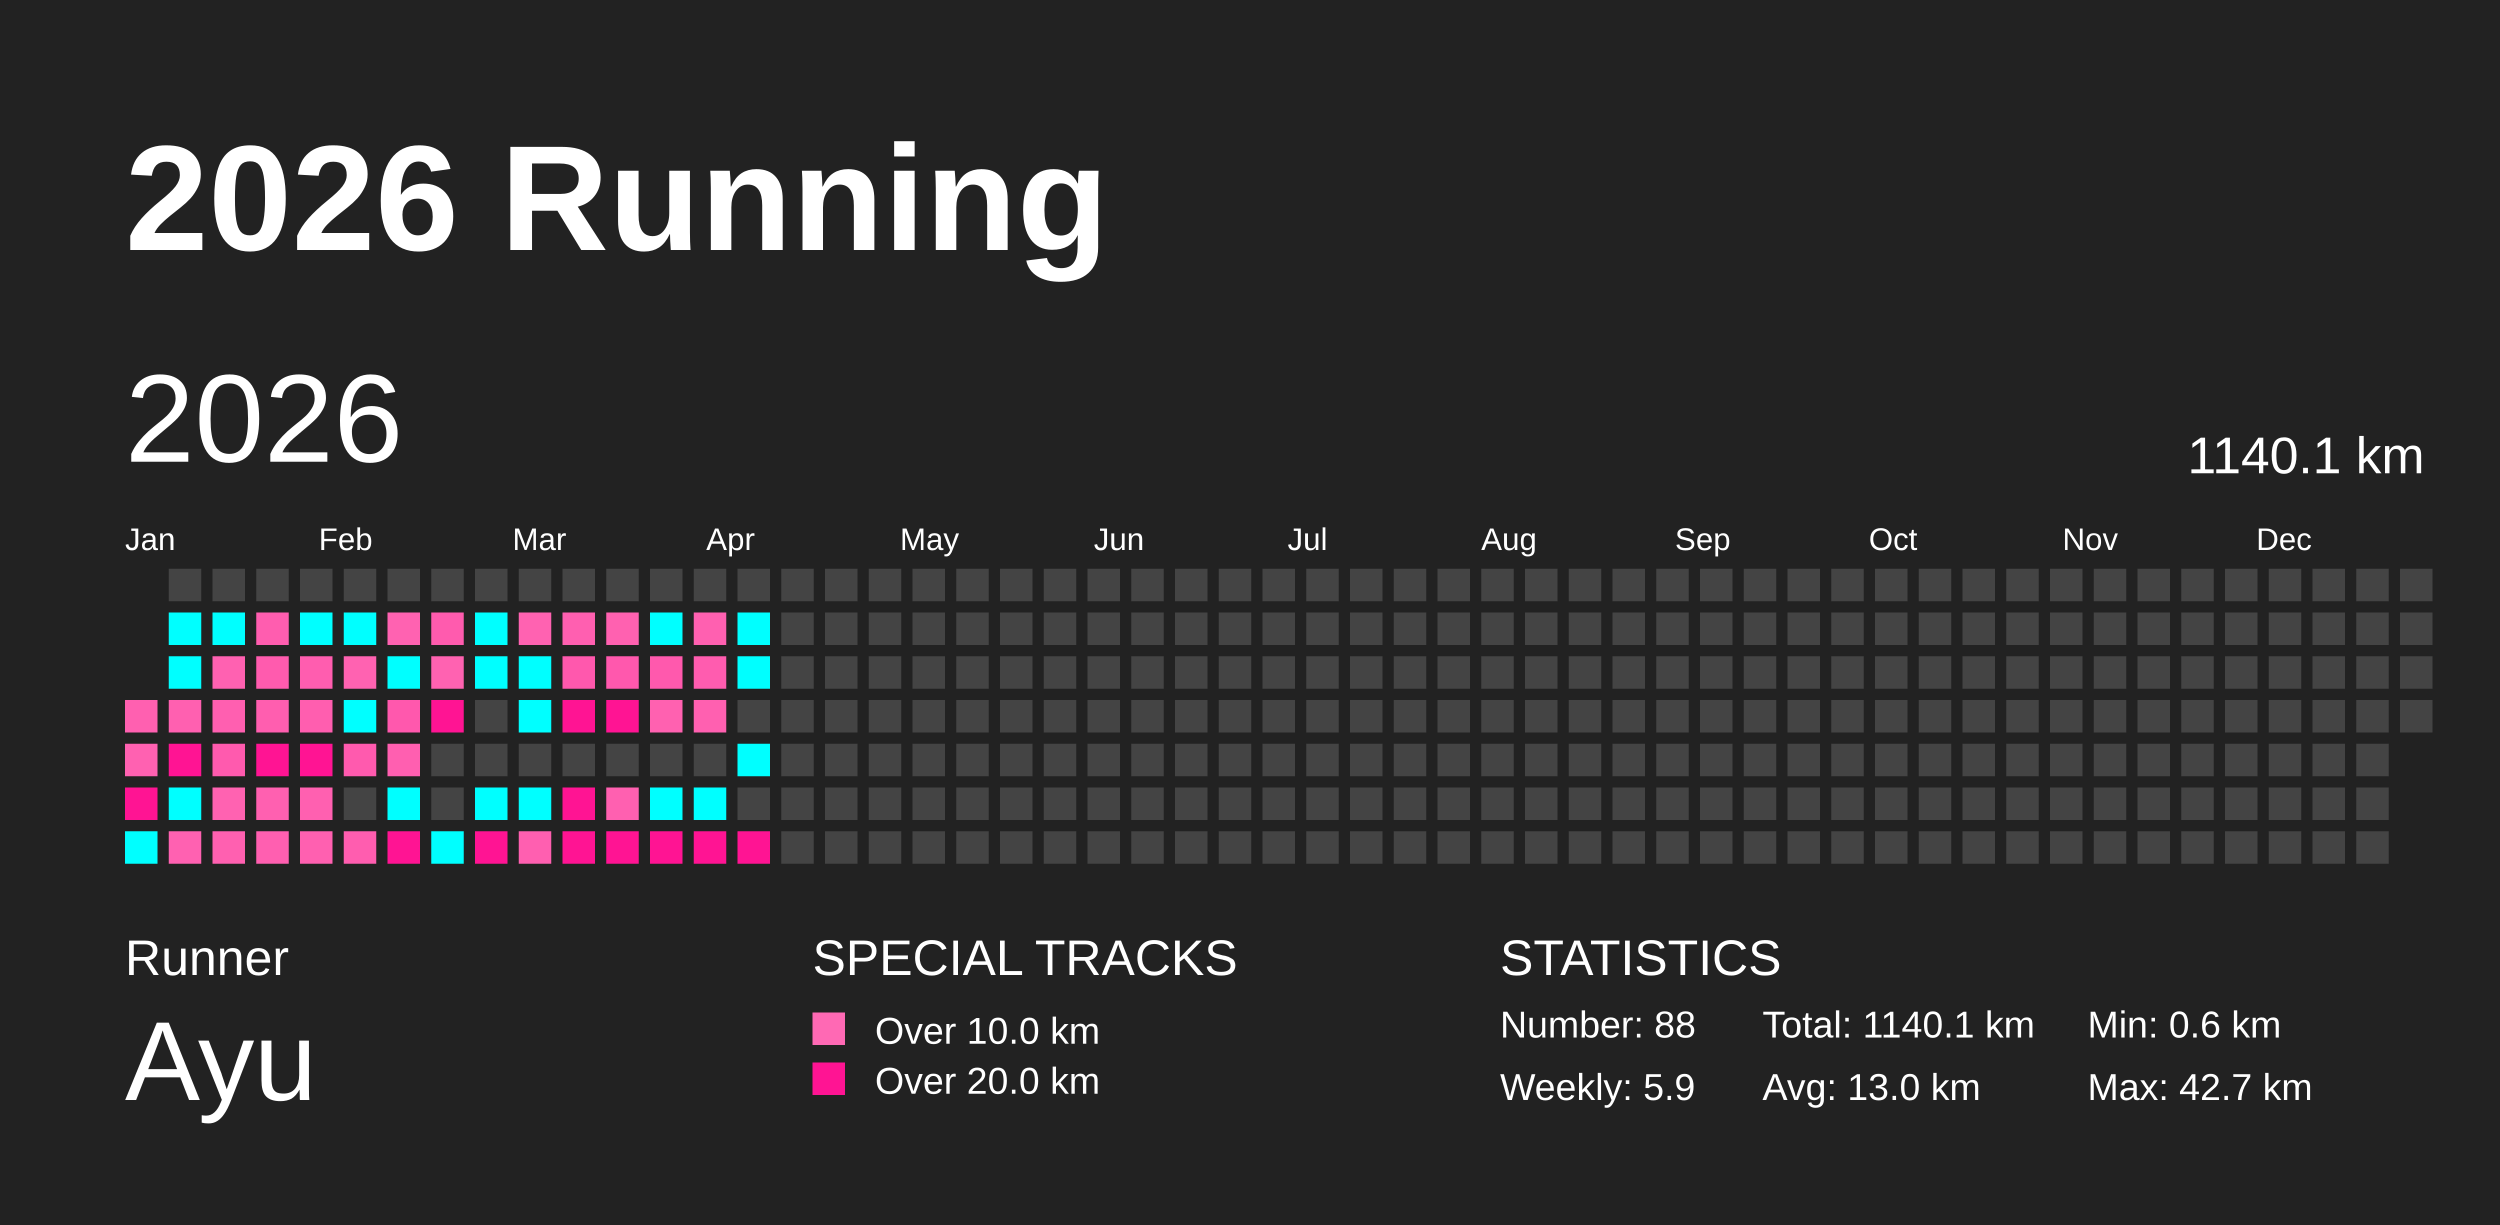
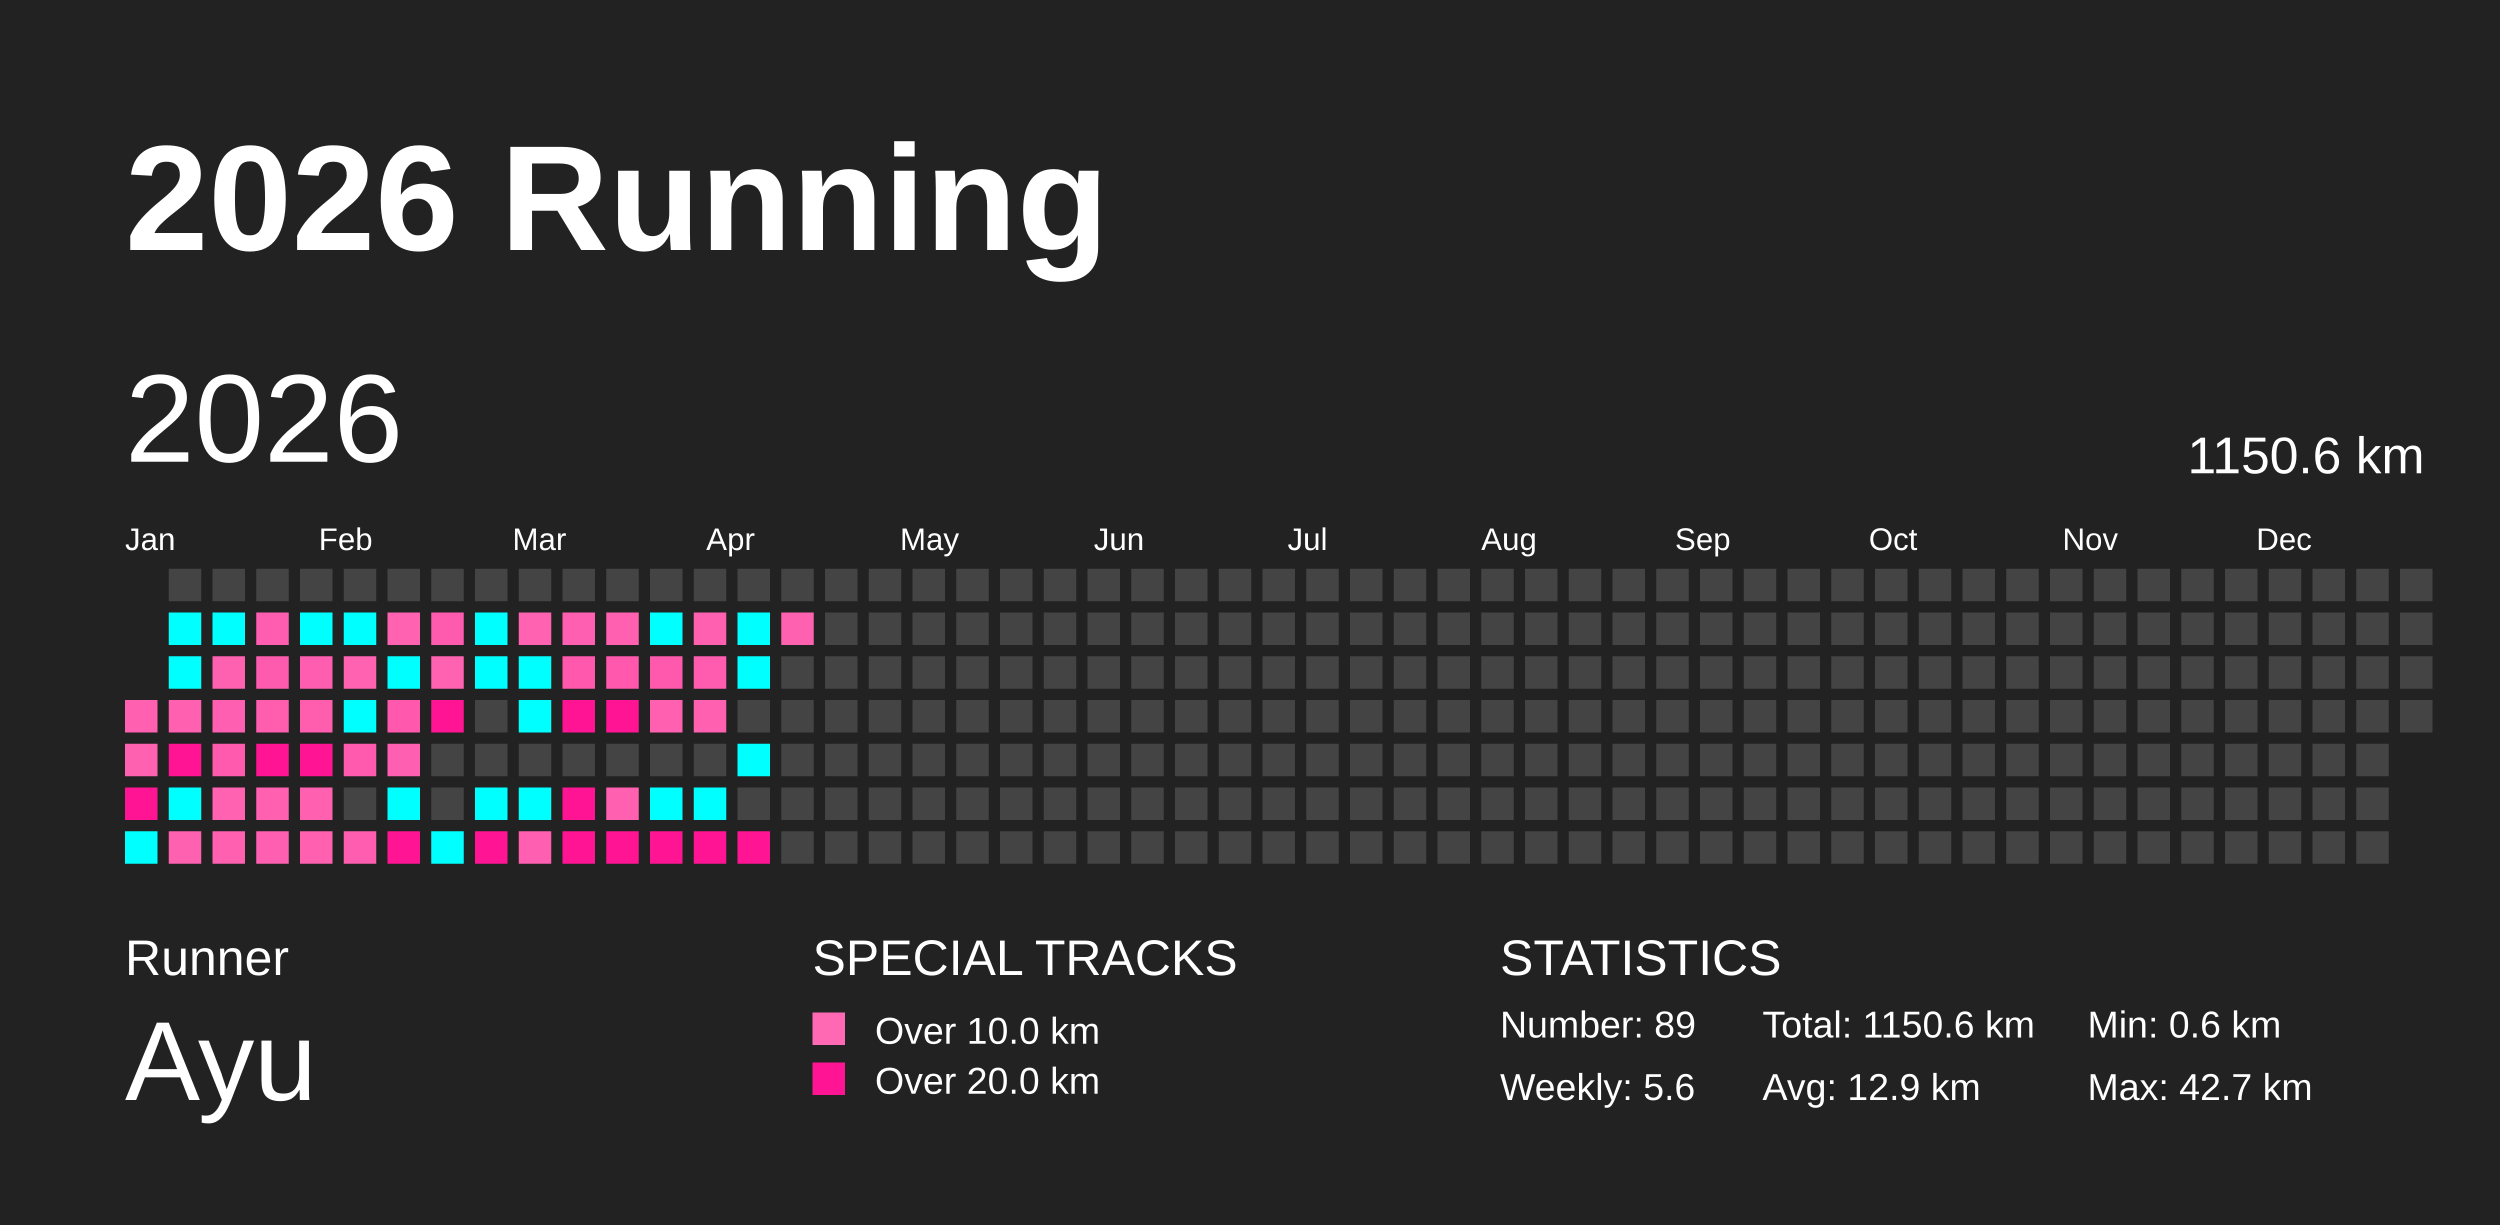
<svg xmlns="http://www.w3.org/2000/svg" baseProfile="full" height="98mm" version="1.1" viewBox="0,0,200,98" width="200mm">
  <defs />
  <rect fill="#222222" height="98" width="200" x="0" y="0" />
  <text fill="#FFFFFF" style="font-size:12px; font-family:Arial; font-weight:bold;" x="10" y="20">2026 Running</text>
  <text fill="#FFFFFF" style="font-size:4px; font-family:Arial" x="10" y="78">Runner</text>
  <text fill="#FFFFFF" style="font-size:9px; font-family:Arial" x="10" y="88">Ayu</text>
  <text fill="#FFFFFF" style="font-size:4px; font-family:Arial" x="65" y="78">SPECIAL TRACKS</text>
  <rect fill="#ff69b4" height="2.6" width="2.6" x="65" y="81" />
  <text fill="#FFFFFF" style="font-size:3px; font-family:Arial" x="70" y="83.5">Over 10.0 km</text>
  <rect fill="#ff1493" height="2.6" width="2.6" x="65" y="85" />
  <text fill="#FFFFFF" style="font-size:3px; font-family:Arial" x="70" y="87.5">Over 20.0 km</text>
  <text fill="#FFFFFF" style="font-size:4px; font-family:Arial" x="120" y="78">STATISTICS</text>
-   <text fill="#FFFFFF" style="font-size:3px; font-family:Arial" x="120" y="83">Number: 88</text>
-   <text fill="#FFFFFF" style="font-size:3px; font-family:Arial" x="120" y="88">Weekly: 5.9</text>
-   <text fill="#FFFFFF" style="font-size:3px; font-family:Arial" x="141" y="83">Total: 1140.1 km</text>
-   <text fill="#FFFFFF" style="font-size:3px; font-family:Arial" x="141" y="88">Avg: 13.0 km</text>
+   <text fill="#FFFFFF" style="font-size:3px; font-family:Arial" x="120" y="83">Number: 89</text>
+   <text fill="#FFFFFF" style="font-size:3px; font-family:Arial" x="120" y="88">Weekly: 5.6</text>
+   <text fill="#FFFFFF" style="font-size:3px; font-family:Arial" x="141" y="83">Total: 1150.6 km</text>
+   <text fill="#FFFFFF" style="font-size:3px; font-family:Arial" x="141" y="88">Avg: 12.9 km</text>
  <text fill="#FFFFFF" style="font-size:3px; font-family:Arial" x="167" y="83">Min: 0.6 km</text>
  <text fill="#FFFFFF" style="font-size:3px; font-family:Arial" x="167" y="88">Max: 42.7 km</text>
  <text dominant-baseline="hanging" fill="#FFFFFF" style="font-size:10.0px; font-family:Arial;" x="10" y="30">2026</text>
-   <text dominant-baseline="hanging" fill="#FFFFFF" style="font-size:4.125px; font-family:Arial;" x="175" y="35">1140.1 km</text>
+   <text dominant-baseline="hanging" fill="#FFFFFF" style="font-size:4.125px; font-family:Arial;" x="175" y="35">1150.6 km</text>
  <text fill="#FFFFFF" style="font-size:2.5px; font-family:Arial" x="10.0" y="44">Jan</text>
  <text fill="#FFFFFF" style="font-size:2.5px; font-family:Arial" x="25.5" y="44">Feb</text>
  <text fill="#FFFFFF" style="font-size:2.5px; font-family:Arial" x="41.0" y="44">Mar</text>
  <text fill="#FFFFFF" style="font-size:2.5px; font-family:Arial" x="56.5" y="44">Apr</text>
  <text fill="#FFFFFF" style="font-size:2.5px; font-family:Arial" x="72.0" y="44">May</text>
  <text fill="#FFFFFF" style="font-size:2.5px; font-family:Arial" x="87.5" y="44">Jun</text>
  <text fill="#FFFFFF" style="font-size:2.5px; font-family:Arial" x="103.0" y="44">Jul</text>
  <text fill="#FFFFFF" style="font-size:2.5px; font-family:Arial" x="118.5" y="44">Aug</text>
  <text fill="#FFFFFF" style="font-size:2.5px; font-family:Arial" x="134.0" y="44">Sep</text>
  <text fill="#FFFFFF" style="font-size:2.5px; font-family:Arial" x="149.5" y="44">Oct</text>
  <text fill="#FFFFFF" style="font-size:2.5px; font-family:Arial" x="165.0" y="44">Nov</text>
  <text fill="#FFFFFF" style="font-size:2.5px; font-family:Arial" x="180.5" y="44">Dec</text>
  <rect fill="#ff60b0" height="2.6" width="2.6" x="10.0" y="56.0" />
  <rect fill="#ff61b1" height="2.6" width="2.6" x="10.0" y="59.5" />
  <rect fill="#ff1493" height="2.6" width="2.6" x="10.0" y="63.0" />
  <rect fill="#00ffff" height="2.6" width="2.6" x="10.0" y="66.5" />
  <rect fill="#444444" height="2.6" width="2.6" x="13.5" y="45.5" />
  <rect fill="#00ffff" height="2.6" width="2.6" x="13.5" y="49.0" />
  <rect fill="#00ffff" height="2.6" width="2.6" x="13.5" y="52.5" />
  <rect fill="#ff60b0" height="2.6" width="2.6" x="13.5" y="56.0" />
  <rect fill="#ff1493" height="2.6" width="2.6" x="13.5" y="59.5" />
  <rect fill="#00ffff" height="2.6" width="2.6" x="13.5" y="63.0" />
  <rect fill="#ff61b1" height="2.6" width="2.6" x="13.5" y="66.5" />
  <rect fill="#444444" height="2.6" width="2.6" x="17.0" y="45.5" />
  <rect fill="#00ffff" height="2.6" width="2.6" x="17.0" y="49.0" />
  <rect fill="#ff61b1" height="2.6" width="2.6" x="17.0" y="52.5" />
  <rect fill="#ff5fb0" height="2.6" width="2.6" x="17.0" y="56.0" />
  <rect fill="#ff5aae" height="2.6" width="2.6" x="17.0" y="59.5" />
  <rect fill="#ff62b1" height="2.6" width="2.6" x="17.0" y="63.0" />
  <rect fill="#ff60b0" height="2.6" width="2.6" x="17.0" y="66.5" />
  <rect fill="#444444" height="2.6" width="2.6" x="20.5" y="45.5" />
  <rect fill="#ff5daf" height="2.6" width="2.6" x="20.5" y="49.0" />
  <rect fill="#ff5bae" height="2.6" width="2.6" x="20.5" y="52.5" />
  <rect fill="#ff5eaf" height="2.6" width="2.6" x="20.5" y="56.0" />
  <rect fill="#ff1493" height="2.6" width="2.6" x="20.5" y="59.5" />
  <rect fill="#ff60b0" height="2.6" width="2.6" x="20.5" y="63.0" />
  <rect fill="#ff5fb0" height="2.6" width="2.6" x="20.5" y="66.5" />
  <rect fill="#444444" height="2.6" width="2.6" x="24.0" y="45.5" />
  <rect fill="#00ffff" height="2.6" width="2.6" x="24.0" y="49.0" />
  <rect fill="#ff5daf" height="2.6" width="2.6" x="24.0" y="52.5" />
  <rect fill="#ff5eaf" height="2.6" width="2.6" x="24.0" y="56.0" />
  <rect fill="#ff1493" height="2.6" width="2.6" x="24.0" y="59.5" />
  <rect fill="#ff60b0" height="2.6" width="2.6" x="24.0" y="63.0" />
  <rect fill="#ff60b0" height="2.6" width="2.6" x="24.0" y="66.5" />
  <rect fill="#444444" height="2.6" width="2.6" x="27.5" y="45.5" />
  <rect fill="#00ffff" height="2.6" width="2.6" x="27.5" y="49.0" />
  <rect fill="#ff62b1" height="2.6" width="2.6" x="27.5" y="52.5" />
  <rect fill="#00ffff" height="2.6" width="2.6" x="27.5" y="56.0" />
  <rect fill="#ff5aae" height="2.6" width="2.6" x="27.5" y="59.5" />
  <rect fill="#444444" height="2.6" width="2.6" x="27.5" y="63.0" />
  <rect fill="#ff5daf" height="2.6" width="2.6" x="27.5" y="66.5" />
  <rect fill="#444444" height="2.6" width="2.6" x="31.0" y="45.5" />
  <rect fill="#ff62b1" height="2.6" width="2.6" x="31.0" y="49.0" />
  <rect fill="#00ffff" height="2.6" width="2.6" x="31.0" y="52.5" />
  <rect fill="#ff58ad" height="2.6" width="2.6" x="31.0" y="56.0" />
  <rect fill="#ff5fb0" height="2.6" width="2.6" x="31.0" y="59.5" />
  <rect fill="#00ffff" height="2.6" width="2.6" x="31.0" y="63.0" />
  <rect fill="#ff1493" height="2.6" width="2.6" x="31.0" y="66.5" />
  <rect fill="#444444" height="2.6" width="2.6" x="34.5" y="45.5" />
  <rect fill="#ff5bae" height="2.6" width="2.6" x="34.5" y="49.0" />
  <rect fill="#ff62b1" height="2.6" width="2.6" x="34.5" y="52.5" />
  <rect fill="#ff1493" height="2.6" width="2.6" x="34.5" y="56.0" />
  <rect fill="#444444" height="2.6" width="2.6" x="34.5" y="59.5" />
  <rect fill="#444444" height="2.6" width="2.6" x="34.5" y="63.0" />
  <rect fill="#00ffff" height="2.6" width="2.6" x="34.5" y="66.5" />
  <rect fill="#444444" height="2.6" width="2.6" x="38.0" y="45.5" />
  <rect fill="#00ffff" height="2.6" width="2.6" x="38.0" y="49.0" />
  <rect fill="#00ffff" height="2.6" width="2.6" x="38.0" y="52.5" />
  <rect fill="#444444" height="2.6" width="2.6" x="38.0" y="56.0" />
  <rect fill="#444444" height="2.6" width="2.6" x="38.0" y="59.5" />
  <rect fill="#00ffff" height="2.6" width="2.6" x="38.0" y="63.0" />
  <rect fill="#ff1493" height="2.6" width="2.6" x="38.0" y="66.5" />
  <rect fill="#444444" height="2.6" width="2.6" x="41.5" y="45.5" />
  <rect fill="#ff62b1" height="2.6" width="2.6" x="41.5" y="49.0" />
  <rect fill="#00ffff" height="2.6" width="2.6" x="41.5" y="52.5" />
  <rect fill="#00ffff" height="2.6" width="2.6" x="41.5" y="56.0" />
  <rect fill="#444444" height="2.6" width="2.6" x="41.5" y="59.5" />
  <rect fill="#00ffff" height="2.6" width="2.6" x="41.5" y="63.0" />
  <rect fill="#ff5fb0" height="2.6" width="2.6" x="41.5" y="66.5" />
  <rect fill="#444444" height="2.6" width="2.6" x="45.0" y="45.5" />
  <rect fill="#ff5fb0" height="2.6" width="2.6" x="45.0" y="49.0" />
  <rect fill="#ff58ad" height="2.6" width="2.6" x="45.0" y="52.5" />
  <rect fill="#ff1493" height="2.6" width="2.6" x="45.0" y="56.0" />
  <rect fill="#444444" height="2.6" width="2.6" x="45.0" y="59.5" />
  <rect fill="#ff1493" height="2.6" width="2.6" x="45.0" y="63.0" />
  <rect fill="#ff1493" height="2.6" width="2.6" x="45.0" y="66.5" />
  <rect fill="#444444" height="2.6" width="2.6" x="48.5" y="45.5" />
  <rect fill="#ff61b0" height="2.6" width="2.6" x="48.5" y="49.0" />
  <rect fill="#ff58ad" height="2.6" width="2.6" x="48.5" y="52.5" />
  <rect fill="#ff1493" height="2.6" width="2.6" x="48.5" y="56.0" />
  <rect fill="#444444" height="2.6" width="2.6" x="48.5" y="59.5" />
  <rect fill="#ff60b0" height="2.6" width="2.6" x="48.5" y="63.0" />
  <rect fill="#ff1493" height="2.6" width="2.6" x="48.5" y="66.5" />
  <rect fill="#444444" height="2.6" width="2.6" x="52.0" y="45.5" />
  <rect fill="#00ffff" height="2.6" width="2.6" x="52.0" y="49.0" />
  <rect fill="#ff59ad" height="2.6" width="2.6" x="52.0" y="52.5" />
  <rect fill="#ff61b0" height="2.6" width="2.6" x="52.0" y="56.0" />
  <rect fill="#444444" height="2.6" width="2.6" x="52.0" y="59.5" />
  <rect fill="#00ffff" height="2.6" width="2.6" x="52.0" y="63.0" />
  <rect fill="#ff1493" height="2.6" width="2.6" x="52.0" y="66.5" />
  <rect fill="#444444" height="2.6" width="2.6" x="55.5" y="45.5" />
  <rect fill="#ff60b0" height="2.6" width="2.6" x="55.5" y="49.0" />
  <rect fill="#ff5caf" height="2.6" width="2.6" x="55.5" y="52.5" />
  <rect fill="#ff60b0" height="2.6" width="2.6" x="55.5" y="56.0" />
  <rect fill="#444444" height="2.6" width="2.6" x="55.5" y="59.5" />
  <rect fill="#00ffff" height="2.6" width="2.6" x="55.5" y="63.0" />
  <rect fill="#ff1493" height="2.6" width="2.6" x="55.5" y="66.5" />
  <rect fill="#444444" height="2.6" width="2.6" x="59.0" y="45.5" />
  <rect fill="#00ffff" height="2.6" width="2.6" x="59.0" y="49.0" />
  <rect fill="#00ffff" height="2.6" width="2.6" x="59.0" y="52.5" />
  <rect fill="#444444" height="2.6" width="2.6" x="59.0" y="56.0" />
  <rect fill="#00ffff" height="2.6" width="2.6" x="59.0" y="59.5" />
  <rect fill="#444444" height="2.6" width="2.6" x="59.0" y="63.0" />
  <rect fill="#ff1493" height="2.6" width="2.6" x="59.0" y="66.5" />
  <rect fill="#444444" height="2.6" width="2.6" x="62.5" y="45.5" />
-   <rect fill="#444444" height="2.6" width="2.6" x="62.5" y="49.0" />
+   <rect fill="#ff61b1" height="2.6" width="2.6" x="62.5" y="49.0" />
  <rect fill="#444444" height="2.6" width="2.6" x="62.5" y="52.5" />
  <rect fill="#444444" height="2.6" width="2.6" x="62.5" y="56.0" />
  <rect fill="#444444" height="2.6" width="2.6" x="62.5" y="59.5" />
  <rect fill="#444444" height="2.6" width="2.6" x="62.5" y="63.0" />
  <rect fill="#444444" height="2.6" width="2.6" x="62.5" y="66.5" />
  <rect fill="#444444" height="2.6" width="2.6" x="66.0" y="45.5" />
  <rect fill="#444444" height="2.6" width="2.6" x="66.0" y="49.0" />
  <rect fill="#444444" height="2.6" width="2.6" x="66.0" y="52.5" />
  <rect fill="#444444" height="2.6" width="2.6" x="66.0" y="56.0" />
  <rect fill="#444444" height="2.6" width="2.6" x="66.0" y="59.5" />
  <rect fill="#444444" height="2.6" width="2.6" x="66.0" y="63.0" />
  <rect fill="#444444" height="2.6" width="2.6" x="66.0" y="66.5" />
  <rect fill="#444444" height="2.6" width="2.6" x="69.5" y="45.5" />
  <rect fill="#444444" height="2.6" width="2.6" x="69.5" y="49.0" />
  <rect fill="#444444" height="2.6" width="2.6" x="69.5" y="52.5" />
  <rect fill="#444444" height="2.6" width="2.6" x="69.5" y="56.0" />
  <rect fill="#444444" height="2.6" width="2.6" x="69.5" y="59.5" />
  <rect fill="#444444" height="2.6" width="2.6" x="69.5" y="63.0" />
  <rect fill="#444444" height="2.6" width="2.6" x="69.5" y="66.5" />
  <rect fill="#444444" height="2.6" width="2.6" x="73.0" y="45.5" />
  <rect fill="#444444" height="2.6" width="2.6" x="73.0" y="49.0" />
  <rect fill="#444444" height="2.6" width="2.6" x="73.0" y="52.5" />
  <rect fill="#444444" height="2.6" width="2.6" x="73.0" y="56.0" />
  <rect fill="#444444" height="2.6" width="2.6" x="73.0" y="59.5" />
  <rect fill="#444444" height="2.6" width="2.6" x="73.0" y="63.0" />
  <rect fill="#444444" height="2.6" width="2.6" x="73.0" y="66.5" />
  <rect fill="#444444" height="2.6" width="2.6" x="76.5" y="45.5" />
  <rect fill="#444444" height="2.6" width="2.6" x="76.5" y="49.0" />
  <rect fill="#444444" height="2.6" width="2.6" x="76.5" y="52.5" />
  <rect fill="#444444" height="2.6" width="2.6" x="76.5" y="56.0" />
  <rect fill="#444444" height="2.6" width="2.6" x="76.5" y="59.5" />
  <rect fill="#444444" height="2.6" width="2.6" x="76.5" y="63.0" />
  <rect fill="#444444" height="2.6" width="2.6" x="76.5" y="66.5" />
  <rect fill="#444444" height="2.6" width="2.6" x="80.0" y="45.5" />
  <rect fill="#444444" height="2.6" width="2.6" x="80.0" y="49.0" />
  <rect fill="#444444" height="2.6" width="2.6" x="80.0" y="52.5" />
  <rect fill="#444444" height="2.6" width="2.6" x="80.0" y="56.0" />
  <rect fill="#444444" height="2.6" width="2.6" x="80.0" y="59.5" />
  <rect fill="#444444" height="2.6" width="2.6" x="80.0" y="63.0" />
  <rect fill="#444444" height="2.6" width="2.6" x="80.0" y="66.5" />
  <rect fill="#444444" height="2.6" width="2.6" x="83.5" y="45.5" />
  <rect fill="#444444" height="2.6" width="2.6" x="83.5" y="49.0" />
  <rect fill="#444444" height="2.6" width="2.6" x="83.5" y="52.5" />
  <rect fill="#444444" height="2.6" width="2.6" x="83.5" y="56.0" />
  <rect fill="#444444" height="2.6" width="2.6" x="83.5" y="59.5" />
  <rect fill="#444444" height="2.6" width="2.6" x="83.5" y="63.0" />
  <rect fill="#444444" height="2.6" width="2.6" x="83.5" y="66.5" />
  <rect fill="#444444" height="2.6" width="2.6" x="87.0" y="45.5" />
  <rect fill="#444444" height="2.6" width="2.6" x="87.0" y="49.0" />
  <rect fill="#444444" height="2.6" width="2.6" x="87.0" y="52.5" />
  <rect fill="#444444" height="2.6" width="2.6" x="87.0" y="56.0" />
  <rect fill="#444444" height="2.6" width="2.6" x="87.0" y="59.5" />
  <rect fill="#444444" height="2.6" width="2.6" x="87.0" y="63.0" />
  <rect fill="#444444" height="2.6" width="2.6" x="87.0" y="66.5" />
  <rect fill="#444444" height="2.6" width="2.6" x="90.5" y="45.5" />
  <rect fill="#444444" height="2.6" width="2.6" x="90.5" y="49.0" />
  <rect fill="#444444" height="2.6" width="2.6" x="90.5" y="52.5" />
  <rect fill="#444444" height="2.6" width="2.6" x="90.5" y="56.0" />
  <rect fill="#444444" height="2.6" width="2.6" x="90.5" y="59.5" />
  <rect fill="#444444" height="2.6" width="2.6" x="90.5" y="63.0" />
  <rect fill="#444444" height="2.6" width="2.6" x="90.5" y="66.5" />
  <rect fill="#444444" height="2.6" width="2.6" x="94.0" y="45.5" />
  <rect fill="#444444" height="2.6" width="2.6" x="94.0" y="49.0" />
  <rect fill="#444444" height="2.6" width="2.6" x="94.0" y="52.5" />
  <rect fill="#444444" height="2.6" width="2.6" x="94.0" y="56.0" />
  <rect fill="#444444" height="2.6" width="2.6" x="94.0" y="59.5" />
  <rect fill="#444444" height="2.6" width="2.6" x="94.0" y="63.0" />
  <rect fill="#444444" height="2.6" width="2.6" x="94.0" y="66.5" />
  <rect fill="#444444" height="2.6" width="2.6" x="97.5" y="45.5" />
  <rect fill="#444444" height="2.6" width="2.6" x="97.5" y="49.0" />
  <rect fill="#444444" height="2.6" width="2.6" x="97.5" y="52.5" />
  <rect fill="#444444" height="2.6" width="2.6" x="97.5" y="56.0" />
  <rect fill="#444444" height="2.6" width="2.6" x="97.5" y="59.5" />
  <rect fill="#444444" height="2.6" width="2.6" x="97.5" y="63.0" />
  <rect fill="#444444" height="2.6" width="2.6" x="97.5" y="66.5" />
  <rect fill="#444444" height="2.6" width="2.6" x="101.0" y="45.5" />
  <rect fill="#444444" height="2.6" width="2.6" x="101.0" y="49.0" />
  <rect fill="#444444" height="2.6" width="2.6" x="101.0" y="52.5" />
  <rect fill="#444444" height="2.6" width="2.6" x="101.0" y="56.0" />
  <rect fill="#444444" height="2.6" width="2.6" x="101.0" y="59.5" />
  <rect fill="#444444" height="2.6" width="2.6" x="101.0" y="63.0" />
  <rect fill="#444444" height="2.6" width="2.6" x="101.0" y="66.5" />
  <rect fill="#444444" height="2.6" width="2.6" x="104.5" y="45.5" />
  <rect fill="#444444" height="2.6" width="2.6" x="104.5" y="49.0" />
  <rect fill="#444444" height="2.6" width="2.6" x="104.5" y="52.5" />
  <rect fill="#444444" height="2.6" width="2.6" x="104.5" y="56.0" />
  <rect fill="#444444" height="2.6" width="2.6" x="104.5" y="59.5" />
  <rect fill="#444444" height="2.6" width="2.6" x="104.5" y="63.0" />
  <rect fill="#444444" height="2.6" width="2.6" x="104.5" y="66.5" />
  <rect fill="#444444" height="2.6" width="2.6" x="108.0" y="45.5" />
  <rect fill="#444444" height="2.6" width="2.6" x="108.0" y="49.0" />
  <rect fill="#444444" height="2.6" width="2.6" x="108.0" y="52.5" />
  <rect fill="#444444" height="2.6" width="2.6" x="108.0" y="56.0" />
  <rect fill="#444444" height="2.6" width="2.6" x="108.0" y="59.5" />
  <rect fill="#444444" height="2.6" width="2.6" x="108.0" y="63.0" />
  <rect fill="#444444" height="2.6" width="2.6" x="108.0" y="66.5" />
  <rect fill="#444444" height="2.6" width="2.6" x="111.5" y="45.5" />
  <rect fill="#444444" height="2.6" width="2.6" x="111.5" y="49.0" />
  <rect fill="#444444" height="2.6" width="2.6" x="111.5" y="52.5" />
  <rect fill="#444444" height="2.6" width="2.6" x="111.5" y="56.0" />
  <rect fill="#444444" height="2.6" width="2.6" x="111.5" y="59.5" />
  <rect fill="#444444" height="2.6" width="2.6" x="111.5" y="63.0" />
  <rect fill="#444444" height="2.6" width="2.6" x="111.5" y="66.5" />
  <rect fill="#444444" height="2.6" width="2.6" x="115.0" y="45.5" />
  <rect fill="#444444" height="2.6" width="2.6" x="115.0" y="49.0" />
  <rect fill="#444444" height="2.6" width="2.6" x="115.0" y="52.5" />
  <rect fill="#444444" height="2.6" width="2.6" x="115.0" y="56.0" />
  <rect fill="#444444" height="2.6" width="2.6" x="115.0" y="59.5" />
  <rect fill="#444444" height="2.6" width="2.6" x="115.0" y="63.0" />
  <rect fill="#444444" height="2.6" width="2.6" x="115.0" y="66.5" />
  <rect fill="#444444" height="2.6" width="2.6" x="118.5" y="45.5" />
  <rect fill="#444444" height="2.6" width="2.6" x="118.5" y="49.0" />
  <rect fill="#444444" height="2.6" width="2.6" x="118.5" y="52.5" />
  <rect fill="#444444" height="2.6" width="2.6" x="118.5" y="56.0" />
  <rect fill="#444444" height="2.6" width="2.6" x="118.5" y="59.5" />
  <rect fill="#444444" height="2.6" width="2.6" x="118.5" y="63.0" />
  <rect fill="#444444" height="2.6" width="2.6" x="118.5" y="66.5" />
  <rect fill="#444444" height="2.6" width="2.6" x="122.0" y="45.5" />
  <rect fill="#444444" height="2.6" width="2.6" x="122.0" y="49.0" />
  <rect fill="#444444" height="2.6" width="2.6" x="122.0" y="52.5" />
  <rect fill="#444444" height="2.6" width="2.6" x="122.0" y="56.0" />
  <rect fill="#444444" height="2.6" width="2.6" x="122.0" y="59.5" />
  <rect fill="#444444" height="2.6" width="2.6" x="122.0" y="63.0" />
  <rect fill="#444444" height="2.6" width="2.6" x="122.0" y="66.5" />
  <rect fill="#444444" height="2.6" width="2.6" x="125.5" y="45.5" />
  <rect fill="#444444" height="2.6" width="2.6" x="125.5" y="49.0" />
  <rect fill="#444444" height="2.6" width="2.6" x="125.5" y="52.5" />
  <rect fill="#444444" height="2.6" width="2.6" x="125.5" y="56.0" />
  <rect fill="#444444" height="2.6" width="2.6" x="125.5" y="59.5" />
  <rect fill="#444444" height="2.6" width="2.6" x="125.5" y="63.0" />
  <rect fill="#444444" height="2.6" width="2.6" x="125.5" y="66.5" />
  <rect fill="#444444" height="2.6" width="2.6" x="129.0" y="45.5" />
  <rect fill="#444444" height="2.6" width="2.6" x="129.0" y="49.0" />
  <rect fill="#444444" height="2.6" width="2.6" x="129.0" y="52.5" />
  <rect fill="#444444" height="2.6" width="2.6" x="129.0" y="56.0" />
  <rect fill="#444444" height="2.6" width="2.6" x="129.0" y="59.5" />
  <rect fill="#444444" height="2.6" width="2.6" x="129.0" y="63.0" />
  <rect fill="#444444" height="2.6" width="2.6" x="129.0" y="66.5" />
  <rect fill="#444444" height="2.6" width="2.6" x="132.5" y="45.5" />
  <rect fill="#444444" height="2.6" width="2.6" x="132.5" y="49.0" />
  <rect fill="#444444" height="2.6" width="2.6" x="132.5" y="52.5" />
  <rect fill="#444444" height="2.6" width="2.6" x="132.5" y="56.0" />
  <rect fill="#444444" height="2.6" width="2.6" x="132.5" y="59.5" />
  <rect fill="#444444" height="2.6" width="2.6" x="132.5" y="63.0" />
  <rect fill="#444444" height="2.6" width="2.6" x="132.5" y="66.5" />
  <rect fill="#444444" height="2.6" width="2.6" x="136.0" y="45.5" />
  <rect fill="#444444" height="2.6" width="2.6" x="136.0" y="49.0" />
  <rect fill="#444444" height="2.6" width="2.6" x="136.0" y="52.5" />
  <rect fill="#444444" height="2.6" width="2.6" x="136.0" y="56.0" />
  <rect fill="#444444" height="2.6" width="2.6" x="136.0" y="59.5" />
  <rect fill="#444444" height="2.6" width="2.6" x="136.0" y="63.0" />
  <rect fill="#444444" height="2.6" width="2.6" x="136.0" y="66.5" />
  <rect fill="#444444" height="2.6" width="2.6" x="139.5" y="45.5" />
  <rect fill="#444444" height="2.6" width="2.6" x="139.5" y="49.0" />
  <rect fill="#444444" height="2.6" width="2.6" x="139.5" y="52.5" />
  <rect fill="#444444" height="2.6" width="2.6" x="139.5" y="56.0" />
  <rect fill="#444444" height="2.6" width="2.6" x="139.5" y="59.5" />
  <rect fill="#444444" height="2.6" width="2.6" x="139.5" y="63.0" />
  <rect fill="#444444" height="2.6" width="2.6" x="139.5" y="66.5" />
  <rect fill="#444444" height="2.6" width="2.6" x="143.0" y="45.5" />
  <rect fill="#444444" height="2.6" width="2.6" x="143.0" y="49.0" />
  <rect fill="#444444" height="2.6" width="2.6" x="143.0" y="52.5" />
  <rect fill="#444444" height="2.6" width="2.6" x="143.0" y="56.0" />
  <rect fill="#444444" height="2.6" width="2.6" x="143.0" y="59.5" />
  <rect fill="#444444" height="2.6" width="2.6" x="143.0" y="63.0" />
  <rect fill="#444444" height="2.6" width="2.6" x="143.0" y="66.5" />
  <rect fill="#444444" height="2.6" width="2.6" x="146.5" y="45.5" />
  <rect fill="#444444" height="2.6" width="2.6" x="146.5" y="49.0" />
  <rect fill="#444444" height="2.6" width="2.6" x="146.5" y="52.5" />
  <rect fill="#444444" height="2.6" width="2.6" x="146.5" y="56.0" />
  <rect fill="#444444" height="2.6" width="2.6" x="146.5" y="59.5" />
  <rect fill="#444444" height="2.6" width="2.6" x="146.5" y="63.0" />
  <rect fill="#444444" height="2.6" width="2.6" x="146.5" y="66.5" />
  <rect fill="#444444" height="2.6" width="2.6" x="150.0" y="45.5" />
  <rect fill="#444444" height="2.6" width="2.6" x="150.0" y="49.0" />
  <rect fill="#444444" height="2.6" width="2.6" x="150.0" y="52.5" />
  <rect fill="#444444" height="2.6" width="2.6" x="150.0" y="56.0" />
  <rect fill="#444444" height="2.6" width="2.6" x="150.0" y="59.5" />
  <rect fill="#444444" height="2.6" width="2.6" x="150.0" y="63.0" />
  <rect fill="#444444" height="2.6" width="2.6" x="150.0" y="66.5" />
  <rect fill="#444444" height="2.6" width="2.6" x="153.5" y="45.5" />
  <rect fill="#444444" height="2.6" width="2.6" x="153.5" y="49.0" />
  <rect fill="#444444" height="2.6" width="2.6" x="153.5" y="52.5" />
  <rect fill="#444444" height="2.6" width="2.6" x="153.5" y="56.0" />
  <rect fill="#444444" height="2.6" width="2.6" x="153.5" y="59.5" />
  <rect fill="#444444" height="2.6" width="2.6" x="153.5" y="63.0" />
  <rect fill="#444444" height="2.6" width="2.6" x="153.5" y="66.5" />
  <rect fill="#444444" height="2.6" width="2.6" x="157.0" y="45.5" />
  <rect fill="#444444" height="2.6" width="2.6" x="157.0" y="49.0" />
  <rect fill="#444444" height="2.6" width="2.6" x="157.0" y="52.5" />
  <rect fill="#444444" height="2.6" width="2.6" x="157.0" y="56.0" />
  <rect fill="#444444" height="2.6" width="2.6" x="157.0" y="59.5" />
  <rect fill="#444444" height="2.6" width="2.6" x="157.0" y="63.0" />
  <rect fill="#444444" height="2.6" width="2.6" x="157.0" y="66.5" />
  <rect fill="#444444" height="2.6" width="2.6" x="160.5" y="45.5" />
  <rect fill="#444444" height="2.6" width="2.6" x="160.5" y="49.0" />
  <rect fill="#444444" height="2.6" width="2.6" x="160.5" y="52.5" />
  <rect fill="#444444" height="2.6" width="2.6" x="160.5" y="56.0" />
  <rect fill="#444444" height="2.6" width="2.6" x="160.5" y="59.5" />
  <rect fill="#444444" height="2.6" width="2.6" x="160.5" y="63.0" />
  <rect fill="#444444" height="2.6" width="2.6" x="160.5" y="66.5" />
  <rect fill="#444444" height="2.6" width="2.6" x="164.0" y="45.5" />
  <rect fill="#444444" height="2.6" width="2.6" x="164.0" y="49.0" />
  <rect fill="#444444" height="2.6" width="2.6" x="164.0" y="52.5" />
  <rect fill="#444444" height="2.6" width="2.6" x="164.0" y="56.0" />
  <rect fill="#444444" height="2.6" width="2.6" x="164.0" y="59.5" />
  <rect fill="#444444" height="2.6" width="2.6" x="164.0" y="63.0" />
  <rect fill="#444444" height="2.6" width="2.6" x="164.0" y="66.5" />
  <rect fill="#444444" height="2.6" width="2.6" x="167.5" y="45.5" />
  <rect fill="#444444" height="2.6" width="2.6" x="167.5" y="49.0" />
  <rect fill="#444444" height="2.6" width="2.6" x="167.5" y="52.5" />
  <rect fill="#444444" height="2.6" width="2.6" x="167.5" y="56.0" />
  <rect fill="#444444" height="2.6" width="2.6" x="167.5" y="59.5" />
  <rect fill="#444444" height="2.6" width="2.6" x="167.5" y="63.0" />
  <rect fill="#444444" height="2.6" width="2.6" x="167.5" y="66.5" />
  <rect fill="#444444" height="2.6" width="2.6" x="171.0" y="45.5" />
  <rect fill="#444444" height="2.6" width="2.6" x="171.0" y="49.0" />
  <rect fill="#444444" height="2.6" width="2.6" x="171.0" y="52.5" />
  <rect fill="#444444" height="2.6" width="2.6" x="171.0" y="56.0" />
  <rect fill="#444444" height="2.6" width="2.6" x="171.0" y="59.5" />
  <rect fill="#444444" height="2.6" width="2.6" x="171.0" y="63.0" />
  <rect fill="#444444" height="2.6" width="2.6" x="171.0" y="66.5" />
  <rect fill="#444444" height="2.6" width="2.6" x="174.5" y="45.5" />
  <rect fill="#444444" height="2.6" width="2.6" x="174.5" y="49.0" />
  <rect fill="#444444" height="2.6" width="2.6" x="174.5" y="52.5" />
  <rect fill="#444444" height="2.6" width="2.6" x="174.5" y="56.0" />
  <rect fill="#444444" height="2.6" width="2.6" x="174.5" y="59.5" />
  <rect fill="#444444" height="2.6" width="2.6" x="174.5" y="63.0" />
  <rect fill="#444444" height="2.6" width="2.6" x="174.5" y="66.5" />
  <rect fill="#444444" height="2.6" width="2.6" x="178.0" y="45.5" />
  <rect fill="#444444" height="2.6" width="2.6" x="178.0" y="49.0" />
  <rect fill="#444444" height="2.6" width="2.6" x="178.0" y="52.5" />
  <rect fill="#444444" height="2.6" width="2.6" x="178.0" y="56.0" />
  <rect fill="#444444" height="2.6" width="2.6" x="178.0" y="59.5" />
  <rect fill="#444444" height="2.6" width="2.6" x="178.0" y="63.0" />
  <rect fill="#444444" height="2.6" width="2.6" x="178.0" y="66.5" />
  <rect fill="#444444" height="2.6" width="2.6" x="181.5" y="45.5" />
  <rect fill="#444444" height="2.6" width="2.6" x="181.5" y="49.0" />
  <rect fill="#444444" height="2.6" width="2.6" x="181.5" y="52.5" />
  <rect fill="#444444" height="2.6" width="2.6" x="181.5" y="56.0" />
  <rect fill="#444444" height="2.6" width="2.6" x="181.5" y="59.5" />
  <rect fill="#444444" height="2.6" width="2.6" x="181.5" y="63.0" />
  <rect fill="#444444" height="2.6" width="2.6" x="181.5" y="66.5" />
  <rect fill="#444444" height="2.6" width="2.6" x="185.0" y="45.5" />
  <rect fill="#444444" height="2.6" width="2.6" x="185.0" y="49.0" />
  <rect fill="#444444" height="2.6" width="2.6" x="185.0" y="52.5" />
  <rect fill="#444444" height="2.6" width="2.6" x="185.0" y="56.0" />
  <rect fill="#444444" height="2.6" width="2.6" x="185.0" y="59.5" />
  <rect fill="#444444" height="2.6" width="2.6" x="185.0" y="63.0" />
  <rect fill="#444444" height="2.6" width="2.6" x="185.0" y="66.5" />
  <rect fill="#444444" height="2.6" width="2.6" x="188.5" y="45.5" />
  <rect fill="#444444" height="2.6" width="2.6" x="188.5" y="49.0" />
  <rect fill="#444444" height="2.6" width="2.6" x="188.5" y="52.5" />
  <rect fill="#444444" height="2.6" width="2.6" x="188.5" y="56.0" />
  <rect fill="#444444" height="2.6" width="2.6" x="188.5" y="59.5" />
  <rect fill="#444444" height="2.6" width="2.6" x="188.5" y="63.0" />
  <rect fill="#444444" height="2.6" width="2.6" x="188.5" y="66.5" />
  <rect fill="#444444" height="2.6" width="2.6" x="192.0" y="45.5" />
  <rect fill="#444444" height="2.6" width="2.6" x="192.0" y="49.0" />
  <rect fill="#444444" height="2.6" width="2.6" x="192.0" y="52.5" />
  <rect fill="#444444" height="2.6" width="2.6" x="192.0" y="56.0" />
</svg>
